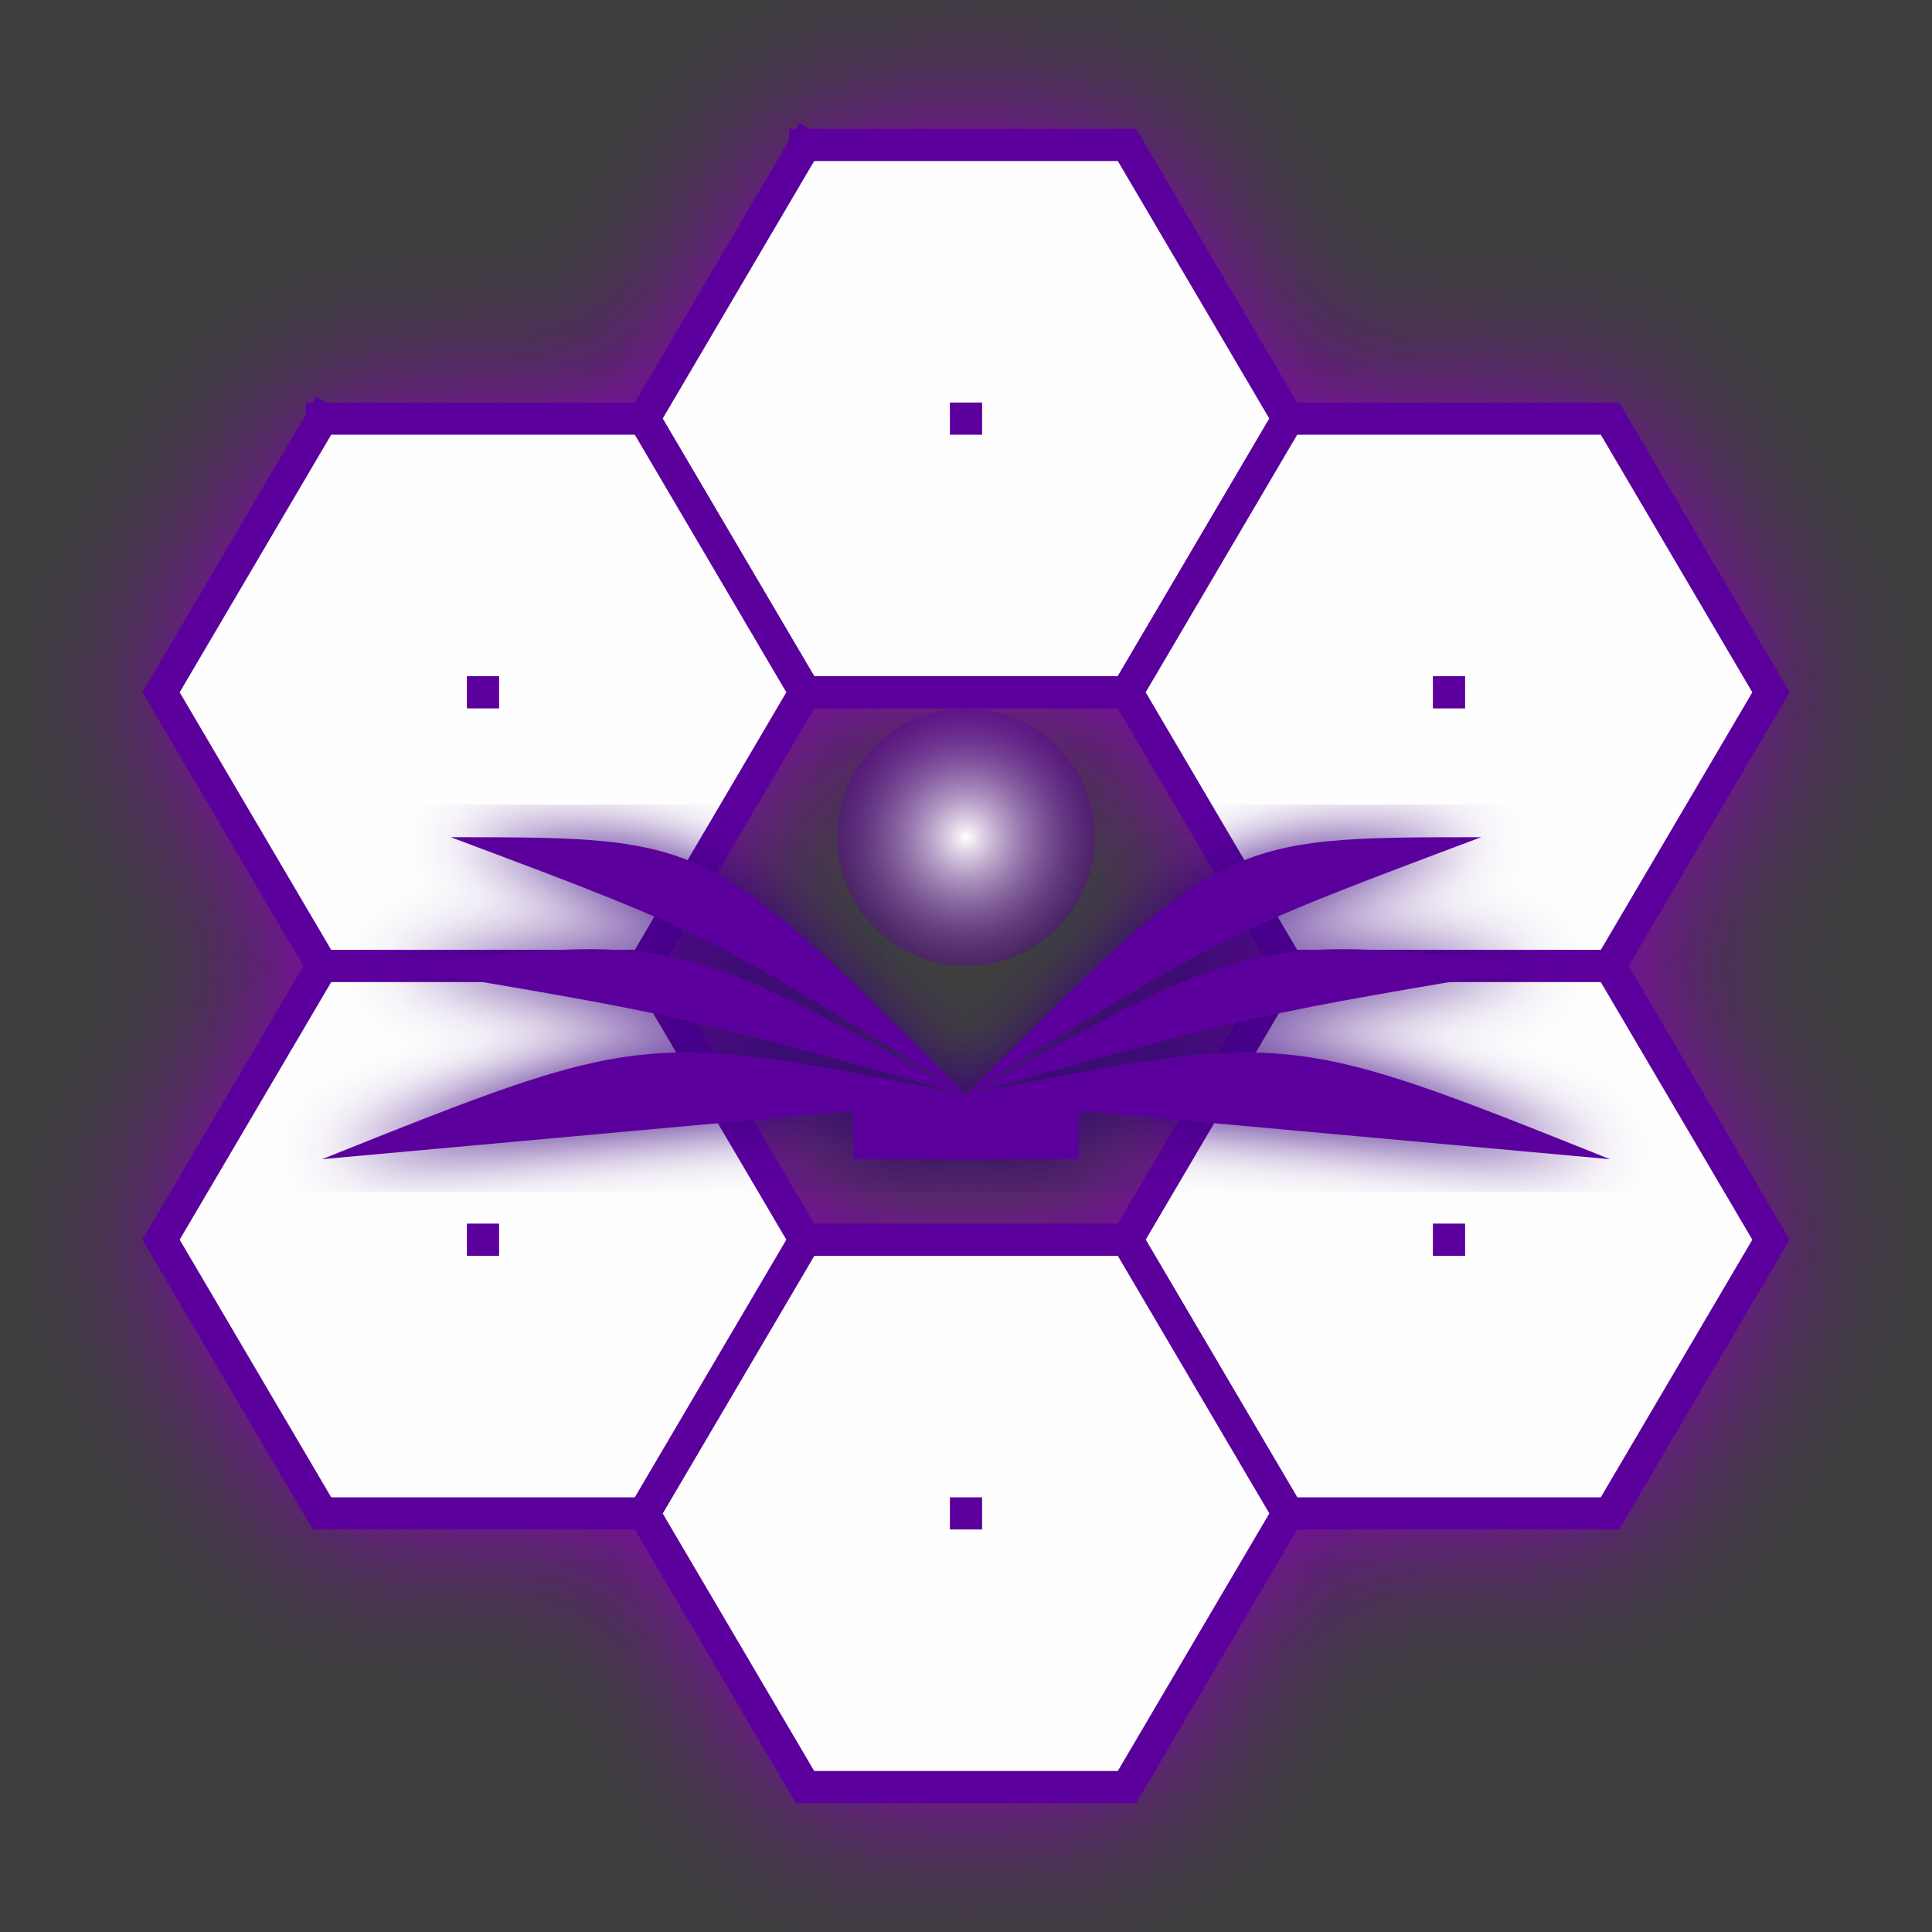
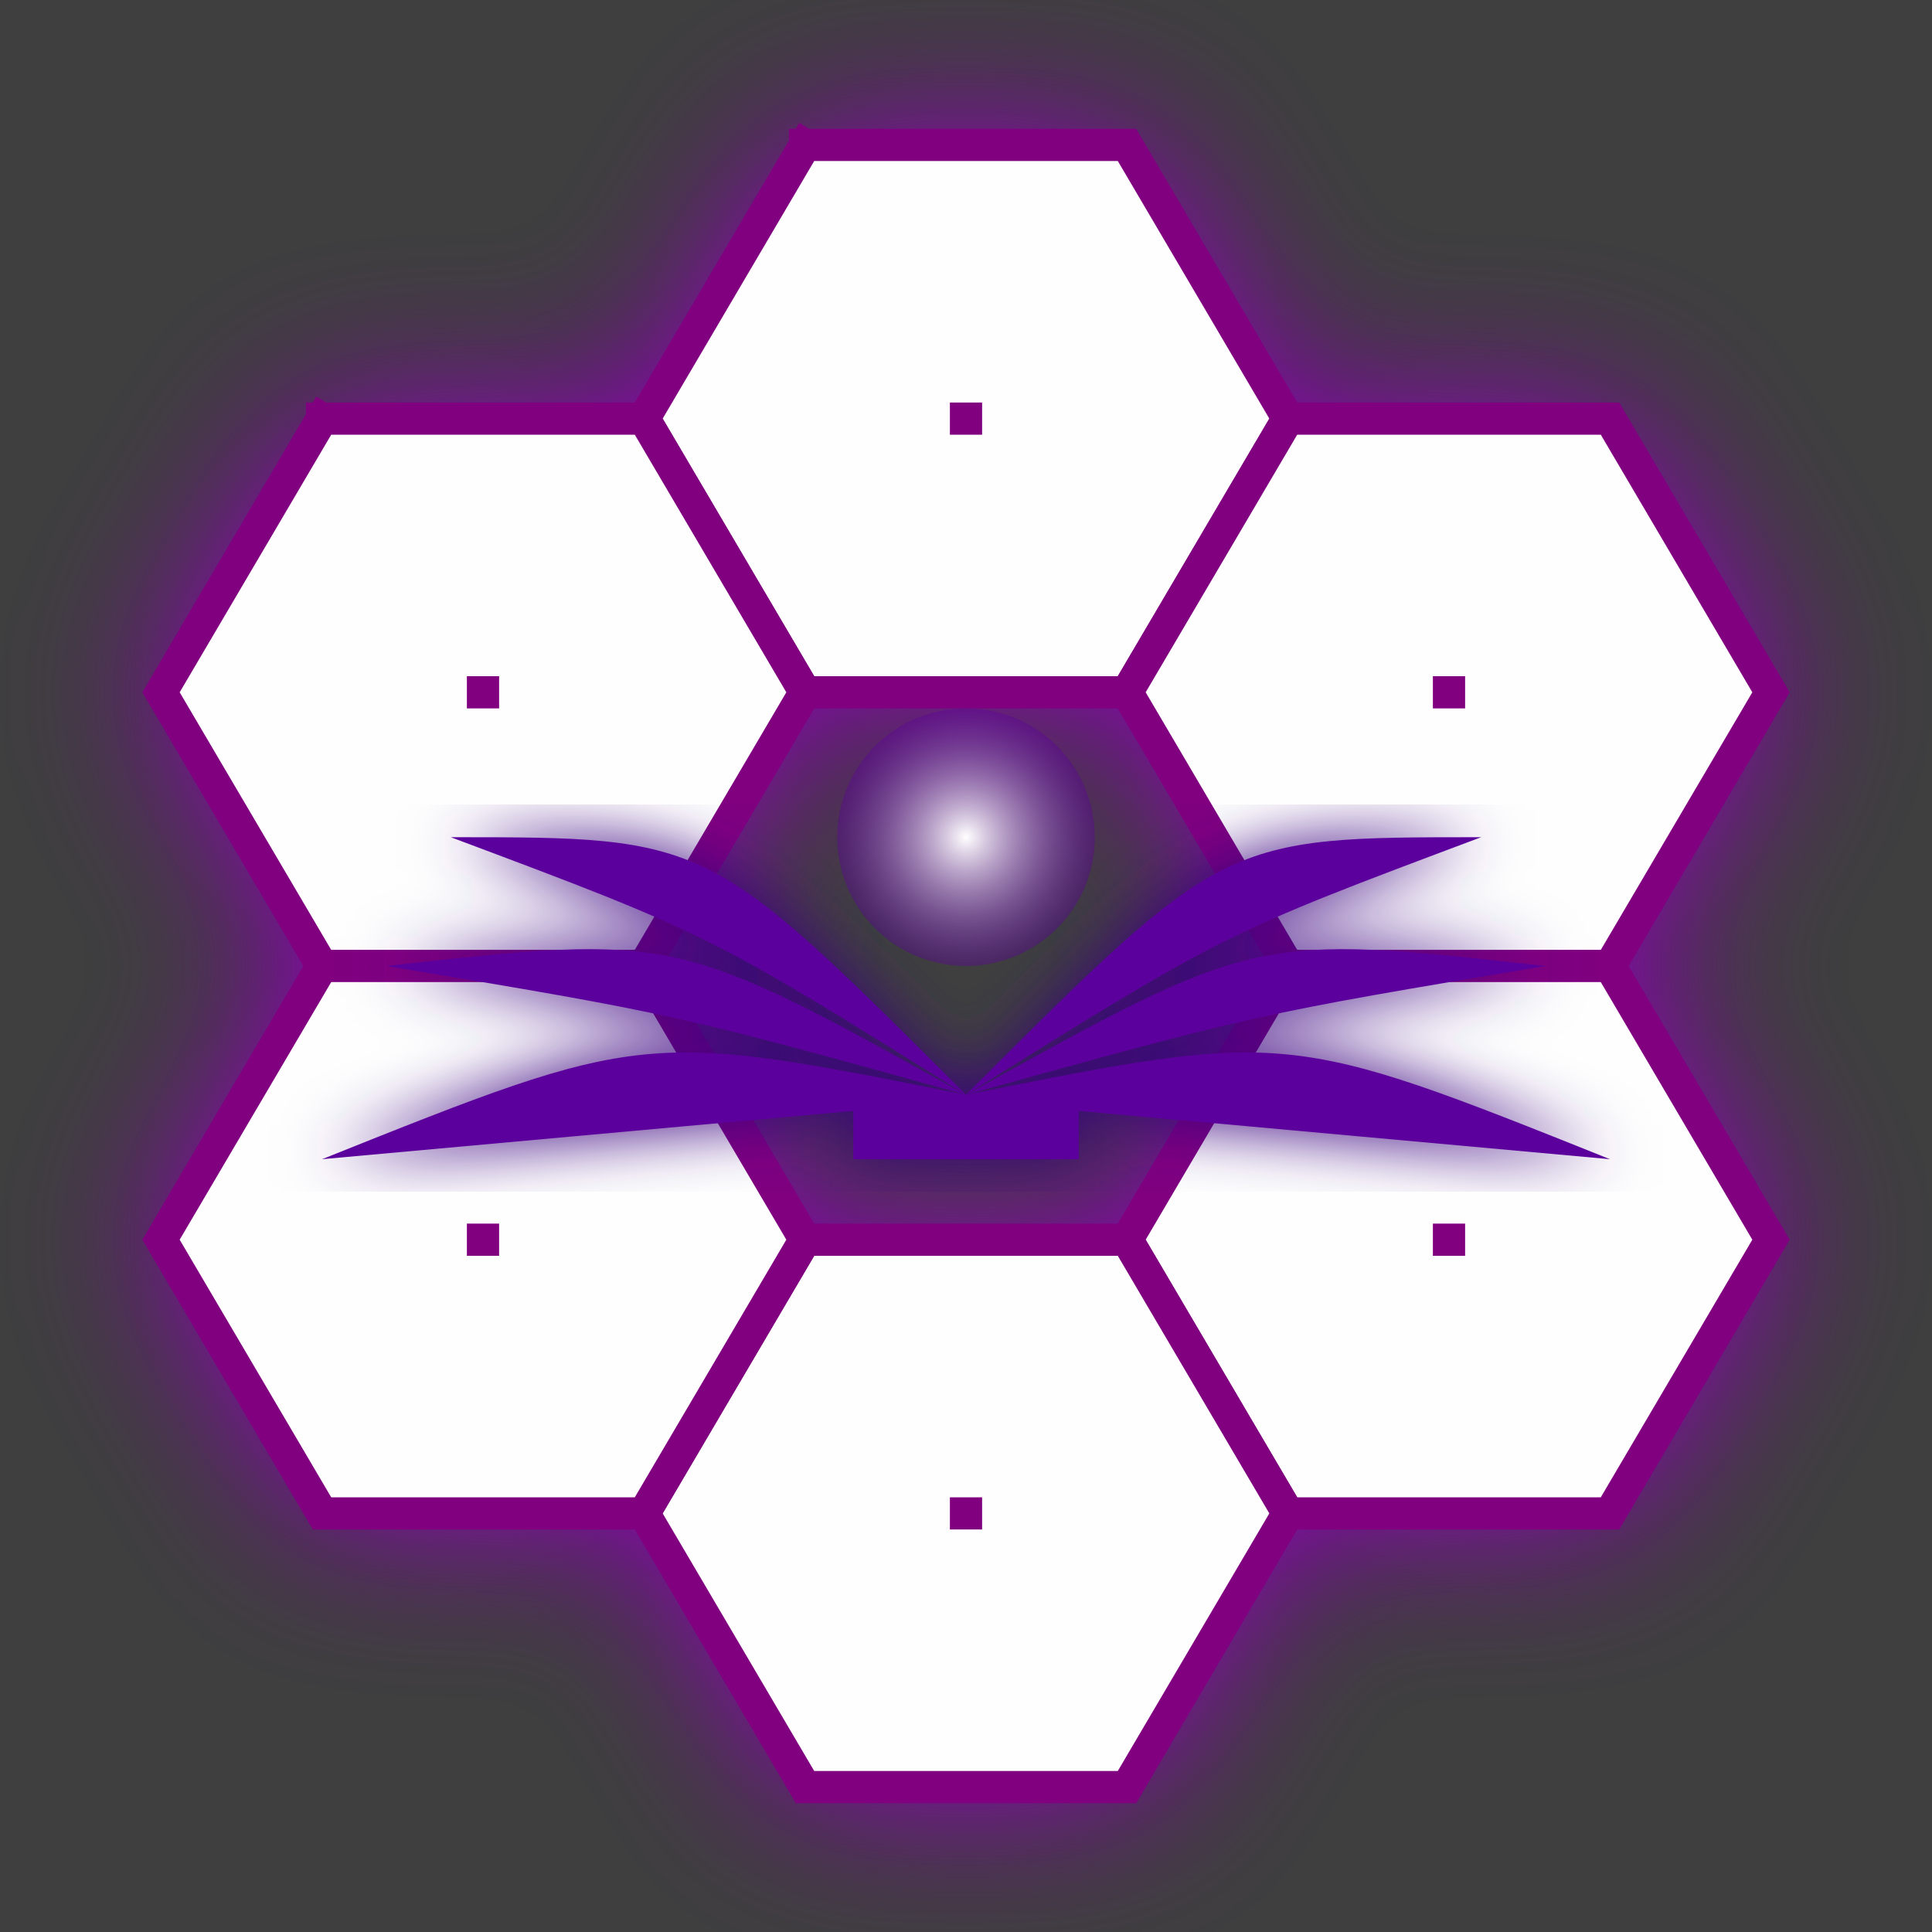
<svg xmlns="http://www.w3.org/2000/svg" width="120" height="120" viewBox="0 0 120 120">
  <g id="group-back">
    <rect id="back-global" x="0" y="0" width="100%" height="100%" fill="#3f3f3f" stroke="none" />
  </g>
-   <g id="group-hive" stroke-linecap="square" stroke-miterlimit="100" stroke="#5C009D" stroke-width="2" fill="#fefefe" filter="url(#filter-light)">
+   <g id="group-hive" stroke-linecap="square" stroke-miterlimit="100" stroke="Purple" stroke-width="2" fill="#fefefe" filter="url(#filter-light)">
    <path id="hive-t" d="M60,60 m-10,-17 l20,0 l10,17 l-10,17 l-20,0 l-10,-17 l10,-17" transform="translate(0,-34)" />
    <path id="hive-rt" d="M60,60 m-10,-17 l20,0 l10,17 l-10,17 l-20,0 l-10,-17 l10,-17" transform="translate(30,-17)" />
    <path id="hive-rb" d="M60,60 m-10,-17 l20,0 l10,17 l-10,17 l-20,0 l-10,-17 l10,-17" transform="translate(30,17)" />
    <path id="hive-b" d="M60,60 m-10,-17 l20,0 l10,17 l-10,17 l-20,0 l-10,-17 l10,-17" transform="translate(0,34)" />
    <path id="hive-lt" d="M60,60 m-10,-17 l20,0 l10,17 l-10,17 l-20,0 l-10,-17 l10,-17" transform="translate(-30,-17)" />
    <path id="hive-lb" d="M60,60 m-10,-17 l20,0 l10,17 l-10,17 l-20,0 l-10,-17 l10,-17" transform="translate(-30,17)" />
  </g>
  <g id="group-book" stroke-linecap="square" stroke-miterlimit="100" stroke="none" stroke-width="0">
    <path id="book-body" d="M60,60           m-40,12 l33,-3 l0,3 l14,0 l0,-3 l33,3           c-20,-8,-20,-8,-40,-4           m-40,4 c20,-8,20,-8,40,-4           c18,-10,18,-10,36,-8 c-18,3,-18,3,-36,8           c16,-16,16,-16,32,-16 c-16,6,-16,6,-32,16           c-18,-10,-18,-10,-36,-8 c18,3,18,3,36,8           c-16,-16,-16,-16,-32,-16 c16,6,16,6,32,16           " fill="#5C009D" filter="url(#filter-soul)" />
    <circle id="book-magic" cx="60" cy="52" r="8" fill="url(#grad-hole)" />
  </g>
  <defs>
    <filter id="filter-light">
      <feColorMatrix result="colorOut" in="SourceGraphic" values="0.361 0 0 0 0                              0 0 0 0 0                              0 0 0.616 0 0                              0 0 0 1 0" />
      <feGaussianBlur result="blurOut" in="colorOut" stdDeviation="5" />
      <feBlend in="SourceGraphic" in2="blurOut" mode="normal" />
    </filter>
    <filter id="filter-soul">
      <feColorMatrix result="colorOut" in="SourceGraphic" values="0.361 0 0 0 0                              0 0 0 0 0                              0 0 0.616 0 0                              0 0 0 1 0" />
      <feGaussianBlur result="blurOut" in="colorOut" stdDeviation="2" />
      <feBlend in="SourceGraphic" in2="blurOut" mode="normal" />
    </filter>
    <radialGradient id="grad-hole" fx="50%" fy="50%">
      <stop offset="0%" style="stop-color:#ffffff;stop-opacity:1" />
      <stop offset="100%" style="stop-color:#5C009D;stop-opacity:0.382" />
    </radialGradient>
  </defs>
</svg>
